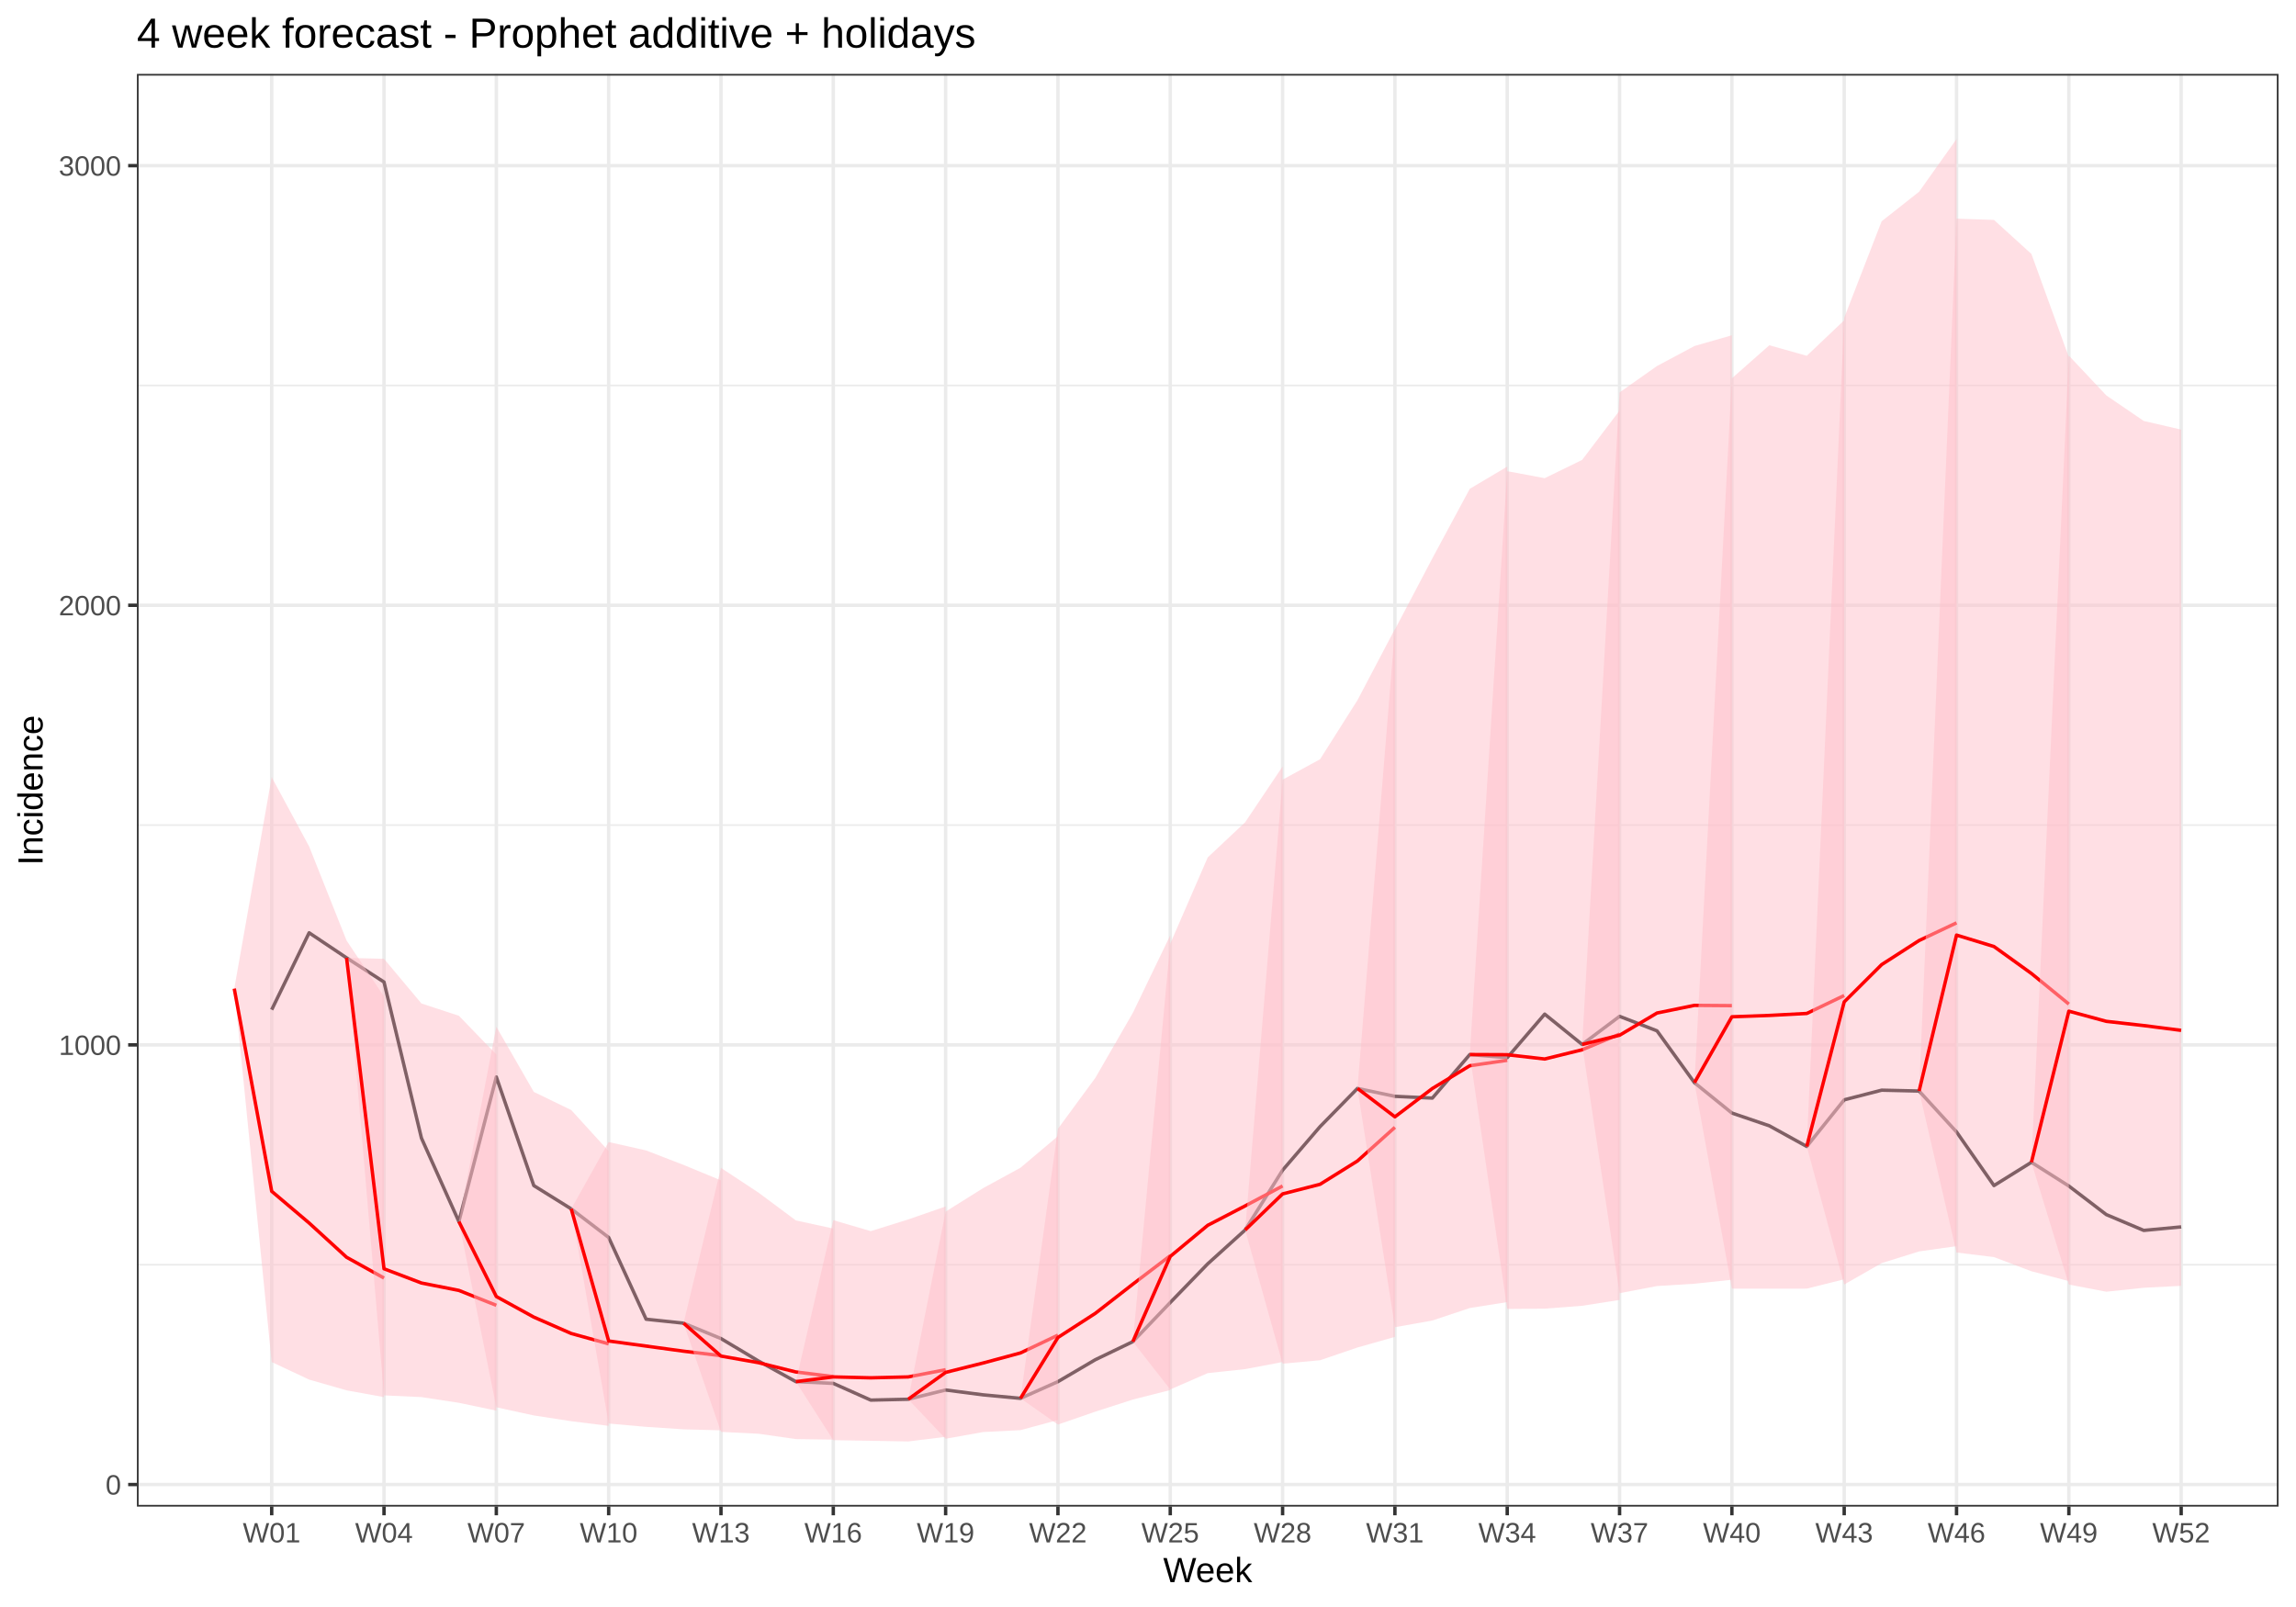
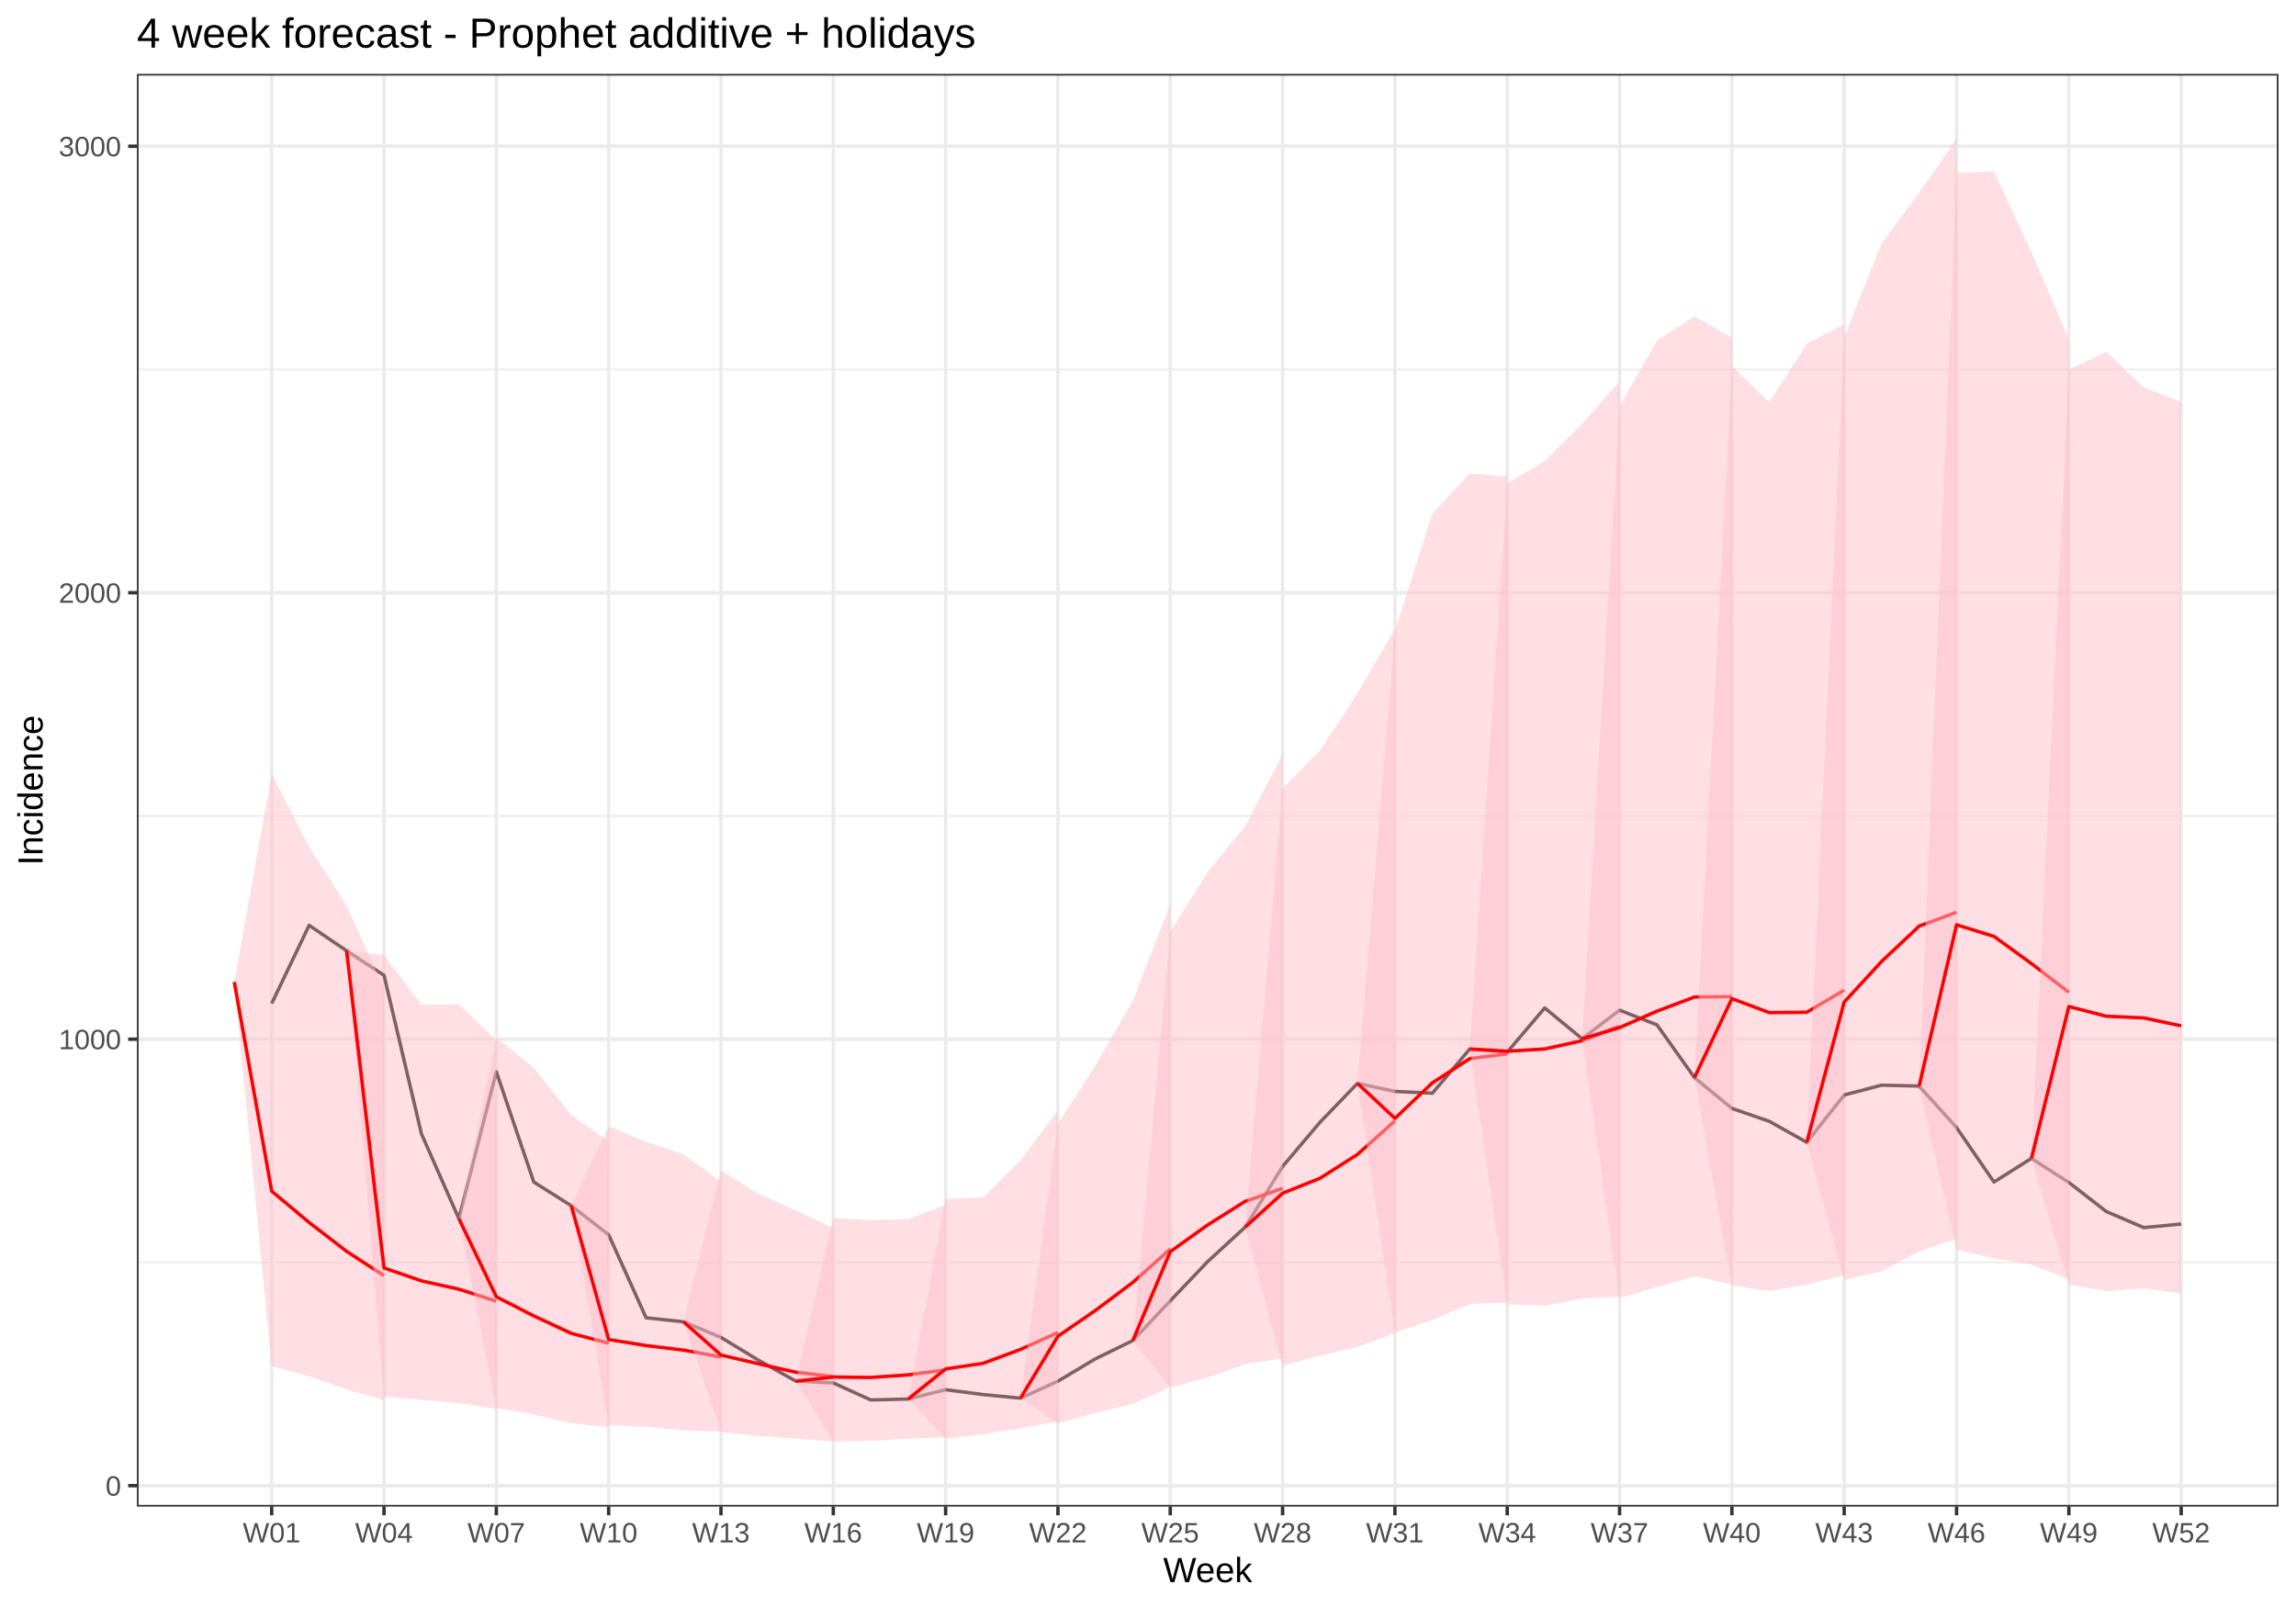
<svg xmlns="http://www.w3.org/2000/svg" class="svglite" width="720.00pt" height="504.00pt" viewBox="0 0 720.00 504.00">
  <defs>
    <style type="text/css">
    .svglite line, .svglite polyline, .svglite polygon, .svglite path, .svglite rect, .svglite circle {
      fill: none;
      stroke: #000000;
      stroke-linecap: round;
      stroke-linejoin: round;
      stroke-miterlimit: 10.00;
    }
    .svglite text {
      white-space: pre;
    }
  </style>
  </defs>
  <rect width="100%" height="100%" style="stroke: none; fill: #FFFFFF;" />
  <defs>
    <clipPath id="cpMC4wMHw3MjAuMDB8MC4wMHw1MDQuMDA=">
      <rect x="0.00" y="0.00" width="720.00" height="504.00" />
    </clipPath>
  </defs>
  <g clip-path="url(#cpMC4wMHw3MjAuMDB8MC4wMHw1MDQuMDA=)">
    <rect x="0.00" y="-0" width="720.00" height="504.00" style="stroke-width: 1.07; stroke: #FFFFFF; fill: #FFFFFF;" />
  </g>
  <defs>
    <clipPath id="cpNDIuOTN8NzE0LjUyfDIzLjE4fDQ3Mi41MA==">
      <rect x="42.93" y="23.18" width="671.59" height="449.33" />
    </clipPath>
  </defs>
  <g clip-path="url(#cpNDIuOTN8NzE0LjUyfDIzLjE4fDQ3Mi41MA==)">
    <rect x="42.93" y="23.18" width="671.59" height="449.33" style="stroke-width: 1.07; stroke: none; fill: #FFFFFF;" />
-     <polyline points="42.93,396.65 714.52,396.65 " style="stroke-width: 0.53; stroke: #EBEBEB; stroke-linecap: butt;" />
-     <polyline points="42.93,258.77 714.52,258.77 " style="stroke-width: 0.53; stroke: #EBEBEB; stroke-linecap: butt;" />
-     <polyline points="42.93,120.89 714.52,120.89 " style="stroke-width: 0.53; stroke: #EBEBEB; stroke-linecap: butt;" />
-     <polyline points="42.93,465.59 714.52,465.59 " style="stroke-width: 1.07; stroke: #EBEBEB; stroke-linecap: butt;" />
-     <polyline points="42.93,327.71 714.52,327.71 " style="stroke-width: 1.07; stroke: #EBEBEB; stroke-linecap: butt;" />
-     <polyline points="42.93,189.83 714.52,189.83 " style="stroke-width: 1.07; stroke: #EBEBEB; stroke-linecap: butt;" />
-     <polyline points="42.93,51.95 714.52,51.95 " style="stroke-width: 1.07; stroke: #EBEBEB; stroke-linecap: butt;" />
+     <polyline points="42.93,395.93 714.52,395.93 " style="stroke-width: 0.53; stroke: #EBEBEB; stroke-linecap: butt;" />
+     <polyline points="42.93,255.91 714.52,255.91 " style="stroke-width: 0.53; stroke: #EBEBEB; stroke-linecap: butt;" />
+     <polyline points="42.93,115.88 714.52,115.88 " style="stroke-width: 0.53; stroke: #EBEBEB; stroke-linecap: butt;" />
+     <polyline points="42.93,465.94 714.52,465.94 " style="stroke-width: 1.07; stroke: #EBEBEB; stroke-linecap: butt;" />
+     <polyline points="42.93,325.92 714.52,325.92 " style="stroke-width: 1.07; stroke: #EBEBEB; stroke-linecap: butt;" />
+     <polyline points="42.93,185.89 714.52,185.89 " style="stroke-width: 1.07; stroke: #EBEBEB; stroke-linecap: butt;" />
+     <polyline points="42.93,45.87 714.52,45.87 " style="stroke-width: 1.07; stroke: #EBEBEB; stroke-linecap: butt;" />
    <polyline points="85.20,472.50 85.20,23.18 " style="stroke-width: 1.07; stroke: #EBEBEB; stroke-linecap: butt;" />
    <polyline points="120.42,472.50 120.42,23.18 " style="stroke-width: 1.07; stroke: #EBEBEB; stroke-linecap: butt;" />
    <polyline points="155.64,472.50 155.64,23.18 " style="stroke-width: 1.07; stroke: #EBEBEB; stroke-linecap: butt;" />
    <polyline points="190.87,472.50 190.87,23.18 " style="stroke-width: 1.07; stroke: #EBEBEB; stroke-linecap: butt;" />
    <polyline points="226.09,472.50 226.09,23.18 " style="stroke-width: 1.07; stroke: #EBEBEB; stroke-linecap: butt;" />
    <polyline points="261.31,472.50 261.31,23.18 " style="stroke-width: 1.07; stroke: #EBEBEB; stroke-linecap: butt;" />
    <polyline points="296.54,472.50 296.54,23.18 " style="stroke-width: 1.07; stroke: #EBEBEB; stroke-linecap: butt;" />
    <polyline points="331.76,472.50 331.76,23.18 " style="stroke-width: 1.07; stroke: #EBEBEB; stroke-linecap: butt;" />
    <polyline points="366.98,472.50 366.98,23.18 " style="stroke-width: 1.07; stroke: #EBEBEB; stroke-linecap: butt;" />
    <polyline points="402.21,472.50 402.21,23.18 " style="stroke-width: 1.07; stroke: #EBEBEB; stroke-linecap: butt;" />
    <polyline points="437.43,472.50 437.43,23.18 " style="stroke-width: 1.07; stroke: #EBEBEB; stroke-linecap: butt;" />
    <polyline points="472.65,472.50 472.65,23.18 " style="stroke-width: 1.07; stroke: #EBEBEB; stroke-linecap: butt;" />
    <polyline points="507.88,472.50 507.88,23.18 " style="stroke-width: 1.07; stroke: #EBEBEB; stroke-linecap: butt;" />
    <polyline points="543.10,472.50 543.10,23.18 " style="stroke-width: 1.07; stroke: #EBEBEB; stroke-linecap: butt;" />
    <polyline points="578.32,472.50 578.32,23.18 " style="stroke-width: 1.07; stroke: #EBEBEB; stroke-linecap: butt;" />
    <polyline points="613.55,472.50 613.55,23.18 " style="stroke-width: 1.07; stroke: #EBEBEB; stroke-linecap: butt;" />
    <polyline points="648.77,472.50 648.77,23.18 " style="stroke-width: 1.07; stroke: #EBEBEB; stroke-linecap: butt;" />
    <polyline points="683.99,472.50 683.99,23.18 " style="stroke-width: 1.07; stroke: #EBEBEB; stroke-linecap: butt;" />
-     <polyline points="85.20,316.68 96.94,292.55 108.68,300.41 120.42,307.99 132.16,356.94 143.90,383.13 155.64,337.77 167.39,371.83 179.13,379.14 190.87,388.10 202.61,413.74 214.35,414.98 226.09,419.81 237.83,426.84 249.57,433.32 261.31,433.87 273.06,439.11 284.80,438.84 296.54,435.94 308.28,437.46 320.02,438.56 331.76,433.32 343.50,426.43 355.24,420.78 366.98,408.50 378.73,396.37 390.47,385.75 402.21,367.00 413.95,353.35 425.69,341.36 437.43,343.84 449.17,344.39 460.91,330.74 472.65,331.71 484.40,318.06 496.14,327.57 507.88,318.75 519.62,323.30 531.36,339.56 543.10,349.08 554.84,353.08 566.58,359.56 578.32,344.94 590.06,341.91 601.81,342.18 613.55,355.01 625.29,371.83 637.03,364.52 648.77,371.97 660.51,380.93 672.25,385.89 683.99,384.79 " style="stroke-width: 1.07; stroke-linecap: butt;" />
-     <polygon points="73.46,310.06 85.20,243.74 96.94,265.47 108.68,294.98 120.42,312.53 120.42,438.18 108.68,436.05 96.94,432.68 85.20,427.17 73.46,310.06 " style="stroke-width: 0.00; stroke: none; stroke-linecap: butt; fill: #FFC0CB; fill-opacity: 0.50;" />
-     <polyline points="73.46,310.06 85.20,243.74 96.94,265.47 108.68,294.98 120.42,312.53 " style="stroke-width: 1.07; stroke: none; stroke-linecap: butt;" />
-     <polyline points="120.42,438.18 108.68,436.05 96.94,432.68 85.20,427.17 73.46,310.06 " style="stroke-width: 1.07; stroke: none; stroke-linecap: butt;" />
-     <polyline points="73.46,310.06 85.20,373.62 96.94,383.57 108.68,394.31 120.42,400.83 " style="stroke-width: 1.07; stroke: #FF0000; stroke-linecap: butt;" />
-     <polygon points="108.68,300.41 120.42,300.71 132.16,314.72 143.90,318.58 155.64,330.71 155.64,442.42 143.90,439.96 132.16,438.17 120.42,437.63 108.68,300.41 " style="stroke-width: 0.00; stroke: none; stroke-linecap: butt; fill: #FFC0CB; fill-opacity: 0.50;" />
-     <polyline points="108.68,300.41 120.42,300.71 132.16,314.72 143.90,318.58 155.64,330.71 " style="stroke-width: 1.07; stroke: none; stroke-linecap: butt;" />
-     <polyline points="155.64,442.42 143.90,439.96 132.16,438.17 120.42,437.63 108.68,300.41 " style="stroke-width: 1.07; stroke: none; stroke-linecap: butt;" />
-     <polyline points="108.68,300.41 120.42,397.92 132.16,402.39 143.90,404.71 155.64,409.39 " style="stroke-width: 1.07; stroke: #FF0000; stroke-linecap: butt;" />
-     <polygon points="143.90,383.13 155.64,322.00 167.39,342.45 179.13,348.14 190.87,361.03 190.87,447.19 179.13,445.73 167.39,443.92 155.64,441.37 143.90,383.13 " style="stroke-width: 0.00; stroke: none; stroke-linecap: butt; fill: #FFC0CB; fill-opacity: 0.50;" />
-     <polyline points="143.90,383.13 155.64,322.00 167.39,342.45 179.13,348.14 190.87,361.03 " style="stroke-width: 1.07; stroke: none; stroke-linecap: butt;" />
-     <polyline points="190.87,447.19 179.13,445.73 167.39,443.92 155.64,441.37 143.90,383.13 " style="stroke-width: 1.07; stroke: none; stroke-linecap: butt;" />
-     <polyline points="143.90,383.13 155.64,406.63 167.39,413.08 179.13,418.22 190.87,421.47 " style="stroke-width: 1.07; stroke: #FF0000; stroke-linecap: butt;" />
-     <polygon points="179.13,379.14 190.87,358.17 202.61,360.81 214.35,365.35 226.09,370.20 226.09,448.59 214.35,448.28 202.61,447.50 190.87,446.46 179.13,379.14 " style="stroke-width: 0.00; stroke: none; stroke-linecap: butt; fill: #FFC0CB; fill-opacity: 0.50;" />
-     <polyline points="179.13,379.14 190.87,358.17 202.61,360.81 214.35,365.35 226.09,370.20 " style="stroke-width: 1.07; stroke: none; stroke-linecap: butt;" />
-     <polyline points="226.09,448.59 214.35,448.28 202.61,447.50 190.87,446.46 179.13,379.14 " style="stroke-width: 1.07; stroke: none; stroke-linecap: butt;" />
-     <polyline points="179.13,379.14 190.87,420.57 202.61,422.17 214.35,423.77 226.09,425.18 " style="stroke-width: 1.07; stroke: #FF0000; stroke-linecap: butt;" />
-     <polygon points="214.35,414.98 226.09,366.28 237.83,374.02 249.57,382.76 261.31,385.31 261.31,451.51 249.57,451.34 237.83,449.66 226.09,449.08 214.35,414.98 " style="stroke-width: 0.00; stroke: none; stroke-linecap: butt; fill: #FFC0CB; fill-opacity: 0.50;" />
-     <polyline points="214.35,414.98 226.09,366.28 237.83,374.02 249.57,382.76 261.31,385.31 " style="stroke-width: 1.07; stroke: none; stroke-linecap: butt;" />
-     <polyline points="261.31,451.51 249.57,451.34 237.83,449.66 226.09,449.08 214.35,414.98 " style="stroke-width: 1.07; stroke: none; stroke-linecap: butt;" />
-     <polyline points="214.35,414.98 226.09,425.30 237.83,427.37 249.57,430.29 261.31,431.74 " style="stroke-width: 1.07; stroke: #FF0000; stroke-linecap: butt;" />
-     <polygon points="249.57,433.32 261.31,382.68 273.06,386.12 284.80,382.45 296.54,378.38 296.54,450.63 284.80,452.08 273.06,451.87 261.31,451.67 249.57,433.32 " style="stroke-width: 0.00; stroke: none; stroke-linecap: butt; fill: #FFC0CB; fill-opacity: 0.50;" />
-     <polyline points="249.57,433.32 261.31,382.68 273.06,386.12 284.80,382.45 296.54,378.38 " style="stroke-width: 1.07; stroke: none; stroke-linecap: butt;" />
-     <polyline points="296.54,450.63 284.80,452.08 273.06,451.87 261.31,451.67 249.57,433.32 " style="stroke-width: 1.07; stroke: none; stroke-linecap: butt;" />
-     <polyline points="249.57,433.32 261.31,431.84 273.06,432.12 284.80,431.84 296.54,429.58 " style="stroke-width: 1.07; stroke: #FF0000; stroke-linecap: butt;" />
-     <polygon points="284.80,438.84 296.54,379.99 308.28,372.64 320.02,366.23 331.76,356.32 331.76,445.35 320.02,448.53 308.28,449.13 296.54,451.23 284.80,438.84 " style="stroke-width: 0.00; stroke: none; stroke-linecap: butt; fill: #FFC0CB; fill-opacity: 0.50;" />
-     <polyline points="284.80,438.84 296.54,379.99 308.28,372.64 320.02,366.23 331.76,356.32 " style="stroke-width: 1.07; stroke: none; stroke-linecap: butt;" />
-     <polyline points="331.76,445.35 320.02,448.53 308.28,449.13 296.54,451.23 284.80,438.84 " style="stroke-width: 1.07; stroke: none; stroke-linecap: butt;" />
-     <polyline points="284.80,438.84 296.54,430.42 308.28,427.48 320.02,424.32 331.76,418.74 " style="stroke-width: 1.07; stroke: #FF0000; stroke-linecap: butt;" />
-     <polygon points="320.02,438.56 331.76,354.01 343.50,338.03 355.24,317.68 366.98,293.33 366.98,435.96 355.24,438.94 343.50,442.73 331.76,446.78 320.02,438.56 " style="stroke-width: 0.00; stroke: none; stroke-linecap: butt; fill: #FFC0CB; fill-opacity: 0.50;" />
-     <polyline points="320.02,438.56 331.76,354.01 343.50,338.03 355.24,317.68 366.98,293.33 " style="stroke-width: 1.07; stroke: none; stroke-linecap: butt;" />
-     <polyline points="366.98,435.96 355.24,438.94 343.50,442.73 331.76,446.78 320.02,438.56 " style="stroke-width: 1.07; stroke: none; stroke-linecap: butt;" />
-     <polyline points="320.02,438.56 331.76,419.47 343.50,411.89 355.24,402.75 366.98,393.82 " style="stroke-width: 1.07; stroke: #FF0000; stroke-linecap: butt;" />
-     <polygon points="355.24,420.78 366.98,295.96 378.73,268.91 390.47,257.88 402.21,240.38 402.21,427.17 390.47,429.39 378.73,430.65 366.98,435.77 355.24,420.78 " style="stroke-width: 0.00; stroke: none; stroke-linecap: butt; fill: #FFC0CB; fill-opacity: 0.50;" />
-     <polyline points="355.24,420.78 366.98,295.96 378.73,268.91 390.47,257.88 402.21,240.38 " style="stroke-width: 1.07; stroke: none; stroke-linecap: butt;" />
-     <polyline points="402.21,427.17 390.47,429.39 378.73,430.65 366.98,435.77 355.24,420.78 " style="stroke-width: 1.07; stroke: none; stroke-linecap: butt;" />
-     <polyline points="355.24,420.78 366.98,394.05 378.73,384.29 390.47,378.20 402.21,371.95 " style="stroke-width: 1.07; stroke: #FF0000; stroke-linecap: butt;" />
-     <polygon points="390.47,385.75 402.21,244.52 413.95,238.13 425.69,219.59 437.43,197.28 437.43,419.28 425.69,422.61 413.95,426.61 402.21,427.69 390.47,385.75 " style="stroke-width: 0.00; stroke: none; stroke-linecap: butt; fill: #FFC0CB; fill-opacity: 0.50;" />
-     <polyline points="390.47,385.75 402.21,244.52 413.95,238.13 425.69,219.59 437.43,197.28 " style="stroke-width: 1.07; stroke: none; stroke-linecap: butt;" />
-     <polyline points="437.43,419.28 425.69,422.61 413.95,426.61 402.21,427.69 390.47,385.75 " style="stroke-width: 1.07; stroke: none; stroke-linecap: butt;" />
-     <polyline points="390.47,385.75 402.21,374.44 413.95,371.43 425.69,364.11 437.43,353.56 " style="stroke-width: 1.07; stroke: #FF0000; stroke-linecap: butt;" />
-     <polygon points="425.69,341.36 437.43,197.44 449.17,175.11 460.91,153.30 472.65,146.34 472.65,408.37 460.91,410.23 449.17,414.15 437.43,416.25 425.69,341.36 " style="stroke-width: 0.00; stroke: none; stroke-linecap: butt; fill: #FFC0CB; fill-opacity: 0.50;" />
-     <polyline points="425.69,341.36 437.43,197.44 449.17,175.11 460.91,153.30 472.65,146.34 " style="stroke-width: 1.07; stroke: none; stroke-linecap: butt;" />
-     <polyline points="472.65,408.37 460.91,410.23 449.17,414.15 437.43,416.25 425.69,341.36 " style="stroke-width: 1.07; stroke: none; stroke-linecap: butt;" />
-     <polyline points="425.69,341.36 437.43,350.27 449.17,341.38 460.91,334.24 472.65,332.54 " style="stroke-width: 1.07; stroke: #FF0000; stroke-linecap: butt;" />
-     <polygon points="460.91,330.74 472.65,147.77 484.40,149.97 496.14,144.24 507.88,128.76 507.88,407.69 496.14,409.53 484.40,410.43 472.65,410.52 460.91,330.74 " style="stroke-width: 0.00; stroke: none; stroke-linecap: butt; fill: #FFC0CB; fill-opacity: 0.50;" />
-     <polyline points="460.91,330.74 472.65,147.77 484.40,149.97 496.14,144.24 507.88,128.76 " style="stroke-width: 1.07; stroke: none; stroke-linecap: butt;" />
-     <polyline points="507.88,407.69 496.14,409.53 484.40,410.43 472.65,410.52 460.91,330.74 " style="stroke-width: 1.07; stroke: none; stroke-linecap: butt;" />
-     <polyline points="460.91,330.74 472.65,330.79 484.40,332.13 496.14,329.24 507.88,324.32 " style="stroke-width: 1.07; stroke: #FF0000; stroke-linecap: butt;" />
-     <polygon points="496.14,327.57 507.88,123.07 519.62,114.79 531.36,108.52 543.10,105.15 543.10,401.36 531.36,402.61 519.62,403.34 507.88,405.57 496.14,327.57 " style="stroke-width: 0.00; stroke: none; stroke-linecap: butt; fill: #FFC0CB; fill-opacity: 0.50;" />
-     <polyline points="496.14,327.57 507.88,123.07 519.62,114.79 531.36,108.52 543.10,105.15 " style="stroke-width: 1.07; stroke: none; stroke-linecap: butt;" />
-     <polyline points="543.10,401.36 531.36,402.61 519.62,403.34 507.88,405.57 496.14,327.57 " style="stroke-width: 1.07; stroke: none; stroke-linecap: butt;" />
-     <polyline points="496.14,327.57 507.88,324.68 519.62,317.71 531.36,315.31 543.10,315.40 " style="stroke-width: 1.07; stroke: #FF0000; stroke-linecap: butt;" />
-     <polygon points="531.36,339.56 543.10,118.65 554.84,108.28 566.58,111.59 578.32,100.45 578.32,401.22 566.58,404.15 554.84,404.17 543.10,404.15 531.36,339.56 " style="stroke-width: 0.00; stroke: none; stroke-linecap: butt; fill: #FFC0CB; fill-opacity: 0.50;" />
-     <polyline points="531.36,339.56 543.10,118.65 554.84,108.28 566.58,111.59 578.32,100.45 " style="stroke-width: 1.07; stroke: none; stroke-linecap: butt;" />
-     <polyline points="578.32,401.22 566.58,404.15 554.84,404.17 543.10,404.15 531.36,339.56 " style="stroke-width: 1.07; stroke: none; stroke-linecap: butt;" />
-     <polyline points="531.36,339.56 543.10,318.89 554.84,318.47 566.58,317.85 578.32,312.22 " style="stroke-width: 1.07; stroke: #FF0000; stroke-linecap: butt;" />
-     <polygon points="566.58,359.56 578.32,99.67 590.06,69.40 601.81,60.13 613.55,43.60 613.55,390.82 601.81,392.48 590.06,396.15 578.32,402.85 566.58,359.56 " style="stroke-width: 0.00; stroke: none; stroke-linecap: butt; fill: #FFC0CB; fill-opacity: 0.50;" />
-     <polyline points="566.58,359.56 578.32,99.67 590.06,69.40 601.81,60.13 613.55,43.60 " style="stroke-width: 1.07; stroke: none; stroke-linecap: butt;" />
-     <polyline points="613.55,390.82 601.81,392.48 590.06,396.15 578.32,402.85 566.58,359.56 " style="stroke-width: 1.07; stroke: none; stroke-linecap: butt;" />
-     <polyline points="566.58,359.56 578.32,314.23 590.06,302.53 601.81,294.97 613.55,289.43 " style="stroke-width: 1.07; stroke: #FF0000; stroke-linecap: butt;" />
-     <polygon points="601.81,342.18 613.55,68.58 625.29,68.97 637.03,79.65 648.77,112.03 648.77,401.80 637.03,398.70 625.29,394.26 613.55,392.83 601.81,342.18 " style="stroke-width: 0.00; stroke: none; stroke-linecap: butt; fill: #FFC0CB; fill-opacity: 0.50;" />
-     <polyline points="601.81,342.18 613.55,68.58 625.29,68.97 637.03,79.65 648.77,112.03 " style="stroke-width: 1.07; stroke: none; stroke-linecap: butt;" />
-     <polyline points="648.77,401.80 637.03,398.70 625.29,394.26 613.55,392.83 601.81,342.18 " style="stroke-width: 1.07; stroke: none; stroke-linecap: butt;" />
-     <polyline points="601.81,342.18 613.55,293.27 625.29,296.86 637.03,305.31 648.77,314.91 " style="stroke-width: 1.07; stroke: #FF0000; stroke-linecap: butt;" />
-     <polygon points="637.03,364.52 648.77,111.52 660.51,124.01 672.25,132.02 683.99,134.74 683.99,403.28 672.25,403.88 660.51,405.12 648.77,402.87 637.03,364.52 " style="stroke-width: 0.00; stroke: none; stroke-linecap: butt; fill: #FFC0CB; fill-opacity: 0.50;" />
-     <polyline points="637.03,364.52 648.77,111.52 660.51,124.01 672.25,132.02 683.99,134.74 " style="stroke-width: 1.07; stroke: none; stroke-linecap: butt;" />
-     <polyline points="683.99,403.28 672.25,403.88 660.51,405.12 648.77,402.87 637.03,364.52 " style="stroke-width: 1.07; stroke: none; stroke-linecap: butt;" />
-     <polyline points="637.03,364.52 648.77,317.13 660.51,320.32 672.25,321.65 683.99,323.15 " style="stroke-width: 1.07; stroke: #FF0000; stroke-linecap: butt;" />
+     <polyline points="85.20,314.72 96.94,290.21 108.68,298.19 120.42,305.89 132.16,355.60 143.90,382.21 155.64,336.14 167.39,370.72 179.13,378.15 190.87,387.25 202.61,413.29 214.35,414.55 226.09,419.45 237.83,426.59 249.57,433.17 261.31,433.73 273.06,439.06 284.80,438.78 296.54,435.84 308.28,437.38 320.02,438.50 331.76,433.17 343.50,426.17 355.24,420.43 366.98,407.97 378.73,395.65 390.47,384.87 402.21,365.82 413.95,351.96 425.69,339.78 437.43,342.30 449.17,342.86 460.91,329.00 472.65,329.98 484.40,316.12 496.14,325.78 507.88,316.82 519.62,321.44 531.36,337.96 543.10,347.62 554.84,351.68 566.58,358.26 578.32,343.42 590.06,340.34 601.81,340.62 613.55,353.64 625.29,370.72 637.03,363.30 648.77,370.86 660.51,379.97 672.25,385.01 683.99,383.89 " style="stroke-width: 1.07; stroke-linecap: butt;" />
+     <polygon points="73.46,307.99 85.20,242.73 96.94,265.60 108.68,284.04 120.42,309.99 120.42,439.12 108.68,435.78 96.94,431.64 85.20,428.51 73.46,307.99 " style="stroke-width: 0.00; stroke: none; stroke-linecap: butt; fill: #FFC0CB; fill-opacity: 0.50;" />
+     <polyline points="73.46,307.99 85.20,242.73 96.94,265.60 108.68,284.04 120.42,309.99 " style="stroke-width: 1.07; stroke: none; stroke-linecap: butt;" />
+     <polyline points="120.42,439.12 108.68,435.78 96.94,431.64 85.20,428.51 73.46,307.99 " style="stroke-width: 1.07; stroke: none; stroke-linecap: butt;" />
+     <polyline points="73.46,307.99 85.20,373.59 96.94,383.41 108.68,392.46 120.42,400.10 " style="stroke-width: 1.07; stroke: #FF0000; stroke-linecap: butt;" />
+     <polygon points="108.68,298.19 120.42,299.55 132.16,315.10 143.90,314.93 155.64,326.32 155.64,441.81 143.90,440.09 132.16,439.00 120.42,438.02 108.68,298.19 " style="stroke-width: 0.00; stroke: none; stroke-linecap: butt; fill: #FFC0CB; fill-opacity: 0.50;" />
+     <polyline points="108.68,298.19 120.42,299.55 132.16,315.10 143.90,314.93 155.64,326.32 " style="stroke-width: 1.07; stroke: none; stroke-linecap: butt;" />
+     <polyline points="155.64,441.81 143.90,440.09 132.16,439.00 120.42,438.02 108.68,298.19 " style="stroke-width: 1.07; stroke: none; stroke-linecap: butt;" />
+     <polyline points="108.68,298.19 120.42,397.66 132.16,401.73 143.90,404.33 155.64,408.10 " style="stroke-width: 1.07; stroke: #FF0000; stroke-linecap: butt;" />
+     <polygon points="143.90,382.21 155.64,325.35 167.39,334.89 179.13,349.72 190.87,358.02 190.87,447.57 179.13,446.40 167.39,443.61 155.64,441.55 143.90,382.21 " style="stroke-width: 0.00; stroke: none; stroke-linecap: butt; fill: #FFC0CB; fill-opacity: 0.50;" />
+     <polyline points="143.90,382.21 155.64,325.35 167.39,334.89 179.13,349.72 190.87,358.02 " style="stroke-width: 1.07; stroke: none; stroke-linecap: butt;" />
+     <polyline points="190.87,447.57 179.13,446.40 167.39,443.61 155.64,441.55 143.90,382.21 " style="stroke-width: 1.07; stroke: none; stroke-linecap: butt;" />
+     <polyline points="143.90,382.21 155.64,406.71 167.39,412.72 179.13,418.18 190.87,421.27 " style="stroke-width: 1.07; stroke: #FF0000; stroke-linecap: butt;" />
+     <polygon points="179.13,378.15 190.87,353.24 202.61,358.10 214.35,362.07 226.09,370.61 226.09,449.01 214.35,448.57 202.61,447.49 190.87,446.92 179.13,378.15 " style="stroke-width: 0.00; stroke: none; stroke-linecap: butt; fill: #FFC0CB; fill-opacity: 0.50;" />
+     <polyline points="179.13,378.15 190.87,353.24 202.61,358.10 214.35,362.07 226.09,370.61 " style="stroke-width: 1.07; stroke: none; stroke-linecap: butt;" />
+     <polyline points="226.09,449.01 214.35,448.57 202.61,447.49 190.87,446.92 179.13,378.15 " style="stroke-width: 1.07; stroke: none; stroke-linecap: butt;" />
+     <polyline points="179.13,378.15 190.87,420.11 202.61,422.01 214.35,423.44 226.09,425.59 " style="stroke-width: 1.07; stroke: #FF0000; stroke-linecap: butt;" />
+     <polygon points="214.35,414.55 226.09,367.04 237.83,374.40 249.57,379.65 261.31,385.13 261.31,452.05 249.57,451.19 237.83,450.35 226.09,449.15 214.35,414.55 " style="stroke-width: 0.00; stroke: none; stroke-linecap: butt; fill: #FFC0CB; fill-opacity: 0.50;" />
+     <polyline points="214.35,414.55 226.09,367.04 237.83,374.40 249.57,379.65 261.31,385.13 " style="stroke-width: 1.07; stroke: none; stroke-linecap: butt;" />
+     <polyline points="261.31,452.05 249.57,451.19 237.83,450.35 226.09,449.15 214.35,414.55 " style="stroke-width: 1.07; stroke: none; stroke-linecap: butt;" />
+     <polyline points="214.35,414.55 226.09,424.99 237.83,427.72 249.57,430.38 261.31,431.74 " style="stroke-width: 1.07; stroke: #FF0000; stroke-linecap: butt;" />
+     <polygon points="249.57,433.17 261.31,382.01 273.06,382.63 284.80,382.37 296.54,377.85 296.54,450.74 284.80,451.21 273.06,451.87 261.31,452.08 249.57,433.17 " style="stroke-width: 0.00; stroke: none; stroke-linecap: butt; fill: #FFC0CB; fill-opacity: 0.50;" />
+     <polyline points="249.57,433.17 261.31,382.01 273.06,382.63 284.80,382.37 296.54,377.85 " style="stroke-width: 1.07; stroke: none; stroke-linecap: butt;" />
+     <polyline points="296.54,450.74 284.80,451.21 273.06,451.87 261.31,452.08 249.57,433.17 " style="stroke-width: 1.07; stroke: none; stroke-linecap: butt;" />
+     <polyline points="249.57,433.17 261.31,431.88 273.06,432.01 284.80,431.20 296.54,429.61 " style="stroke-width: 1.07; stroke: #FF0000; stroke-linecap: butt;" />
+     <polygon points="284.80,438.78 296.54,376.00 308.28,375.54 320.02,363.93 331.76,348.25 331.76,445.83 320.02,447.93 308.28,449.84 296.54,451.20 284.80,438.78 " style="stroke-width: 0.00; stroke: none; stroke-linecap: butt; fill: #FFC0CB; fill-opacity: 0.50;" />
+     <polyline points="284.80,438.78 296.54,376.00 308.28,375.54 320.02,363.93 331.76,348.25 " style="stroke-width: 1.07; stroke: none; stroke-linecap: butt;" />
+     <polyline points="331.76,445.83 320.02,447.93 308.28,449.84 296.54,451.20 284.80,438.78 " style="stroke-width: 1.07; stroke: none; stroke-linecap: butt;" />
+     <polyline points="284.80,438.78 296.54,429.32 308.28,427.58 320.02,423.21 331.76,417.90 " style="stroke-width: 1.07; stroke: #FF0000; stroke-linecap: butt;" />
+     <polygon points="320.02,438.50 331.76,352.41 343.50,334.22 355.24,313.86 366.98,283.61 366.98,434.97 355.24,440.33 343.50,443.14 331.76,446.36 320.02,438.50 " style="stroke-width: 0.00; stroke: none; stroke-linecap: butt; fill: #FFC0CB; fill-opacity: 0.50;" />
+     <polyline points="320.02,438.50 331.76,352.41 343.50,334.22 355.24,313.86 366.98,283.61 " style="stroke-width: 1.07; stroke: none; stroke-linecap: butt;" />
+     <polyline points="366.98,434.97 355.24,440.33 343.50,443.14 331.76,446.36 320.02,438.50 " style="stroke-width: 1.07; stroke: none; stroke-linecap: butt;" />
+     <polyline points="320.02,438.50 331.76,419.07 343.50,411.00 355.24,402.19 366.98,391.72 " style="stroke-width: 1.07; stroke: #FF0000; stroke-linecap: butt;" />
+     <polygon points="355.24,420.43 366.98,292.24 378.73,273.41 390.47,259.10 402.21,236.57 402.21,426.02 390.47,427.79 378.73,432.01 366.98,435.19 355.24,420.43 " style="stroke-width: 0.00; stroke: none; stroke-linecap: butt; fill: #FFC0CB; fill-opacity: 0.50;" />
+     <polyline points="355.24,420.43 366.98,292.24 378.73,273.41 390.47,259.10 402.21,236.57 " style="stroke-width: 1.07; stroke: none; stroke-linecap: butt;" />
+     <polyline points="402.21,426.02 390.47,427.79 378.73,432.01 366.98,435.19 355.24,420.43 " style="stroke-width: 1.07; stroke: none; stroke-linecap: butt;" />
+     <polyline points="355.24,420.43 366.98,392.56 378.73,384.15 390.47,376.78 402.21,372.69 " style="stroke-width: 1.07; stroke: #FF0000; stroke-linecap: butt;" />
+     <polygon points="390.47,384.87 402.21,247.31 413.95,235.39 425.69,217.40 437.43,197.29 437.43,418.09 425.69,422.46 413.95,425.18 402.21,428.28 390.47,384.87 " style="stroke-width: 0.00; stroke: none; stroke-linecap: butt; fill: #FFC0CB; fill-opacity: 0.50;" />
+     <polyline points="390.47,384.87 402.21,247.31 413.95,235.39 425.69,217.40 437.43,197.29 " style="stroke-width: 1.07; stroke: none; stroke-linecap: butt;" />
+     <polyline points="437.43,418.09 425.69,422.46 413.95,425.18 402.21,428.28 390.47,384.87 " style="stroke-width: 1.07; stroke: none; stroke-linecap: butt;" />
+     <polyline points="390.47,384.87 402.21,374.22 413.95,369.53 425.69,362.04 437.43,351.55 " style="stroke-width: 1.07; stroke: #FF0000; stroke-linecap: butt;" />
+     <polygon points="425.69,339.78 437.43,197.88 449.17,161.06 460.91,148.49 472.65,149.43 472.65,408.51 460.91,408.99 449.17,414.06 437.43,417.84 425.69,339.78 " style="stroke-width: 0.00; stroke: none; stroke-linecap: butt; fill: #FFC0CB; fill-opacity: 0.50;" />
+     <polyline points="425.69,339.78 437.43,197.88 449.17,161.06 460.91,148.49 472.65,149.43 " style="stroke-width: 1.07; stroke: none; stroke-linecap: butt;" />
+     <polyline points="472.65,408.51 460.91,408.99 449.17,414.06 437.43,417.84 425.69,339.78 " style="stroke-width: 1.07; stroke: none; stroke-linecap: butt;" />
+     <polyline points="425.69,339.78 437.43,350.75 449.17,339.60 460.91,332.01 472.65,330.51 " style="stroke-width: 1.07; stroke: #FF0000; stroke-linecap: butt;" />
+     <polygon points="460.91,329.00 472.65,151.60 484.40,144.56 496.14,132.91 507.88,119.64 507.88,406.65 496.14,407.23 484.40,409.57 472.65,409.04 460.91,329.00 " style="stroke-width: 0.00; stroke: none; stroke-linecap: butt; fill: #FFC0CB; fill-opacity: 0.50;" />
+     <polyline points="460.91,329.00 472.65,151.60 484.40,144.56 496.14,132.91 507.88,119.64 " style="stroke-width: 1.07; stroke: none; stroke-linecap: butt;" />
+     <polyline points="507.88,406.65 496.14,407.23 484.40,409.57 472.65,409.04 460.91,329.00 " style="stroke-width: 1.07; stroke: none; stroke-linecap: butt;" />
+     <polyline points="460.91,329.00 472.65,329.70 484.40,328.98 496.14,326.39 507.88,321.85 " style="stroke-width: 1.07; stroke: #FF0000; stroke-linecap: butt;" />
+     <polygon points="496.14,325.78 507.88,127.39 519.62,106.76 531.36,99.20 543.10,105.96 543.10,402.78 531.36,400.34 519.62,403.66 507.88,407.10 496.14,325.78 " style="stroke-width: 0.00; stroke: none; stroke-linecap: butt; fill: #FFC0CB; fill-opacity: 0.50;" />
+     <polyline points="496.14,325.78 507.88,127.39 519.62,106.76 531.36,99.20 543.10,105.96 " style="stroke-width: 1.07; stroke: none; stroke-linecap: butt;" />
+     <polyline points="543.10,402.78 531.36,400.34 519.62,403.66 507.88,407.10 496.14,325.78 " style="stroke-width: 1.07; stroke: none; stroke-linecap: butt;" />
+     <polyline points="496.14,325.78 507.88,322.28 519.62,317.12 531.36,312.69 543.10,312.57 " style="stroke-width: 1.07; stroke: #FF0000; stroke-linecap: butt;" />
+     <polygon points="531.36,337.96 543.10,114.79 554.84,126.17 566.58,107.81 578.32,101.65 578.32,399.91 566.58,402.91 554.84,404.88 543.10,403.19 531.36,337.96 " style="stroke-width: 0.00; stroke: none; stroke-linecap: butt; fill: #FFC0CB; fill-opacity: 0.50;" />
+     <polyline points="531.36,337.96 543.10,114.79 554.84,126.17 566.58,107.81 578.32,101.65 " style="stroke-width: 1.07; stroke: none; stroke-linecap: butt;" />
+     <polyline points="578.32,399.91 566.58,402.91 554.84,404.88 543.10,403.19 531.36,337.96 " style="stroke-width: 1.07; stroke: none; stroke-linecap: butt;" />
+     <polyline points="531.36,337.96 543.10,313.20 554.84,317.58 566.58,317.47 578.32,310.52 " style="stroke-width: 1.07; stroke: #FF0000; stroke-linecap: butt;" />
+     <polygon points="566.58,358.26 578.32,105.69 590.06,76.34 601.81,60.42 613.55,43.60 613.55,388.51 601.81,392.40 590.06,398.72 578.32,401.40 566.58,358.26 " style="stroke-width: 0.00; stroke: none; stroke-linecap: butt; fill: #FFC0CB; fill-opacity: 0.50;" />
+     <polyline points="566.58,358.26 578.32,105.69 590.06,76.34 601.81,60.42 613.55,43.60 " style="stroke-width: 1.07; stroke: none; stroke-linecap: butt;" />
+     <polyline points="613.55,388.51 601.81,392.40 590.06,398.72 578.32,401.40 566.58,358.26 " style="stroke-width: 1.07; stroke: none; stroke-linecap: butt;" />
+     <polyline points="566.58,358.26 578.32,314.27 590.06,301.52 601.81,290.47 613.55,286.10 " style="stroke-width: 1.07; stroke: #FF0000; stroke-linecap: butt;" />
+     <polygon points="601.81,340.62 613.55,54.21 625.29,53.77 637.03,79.09 648.77,106.36 648.77,401.32 637.03,396.58 625.29,394.67 613.55,391.95 601.81,340.62 " style="stroke-width: 0.00; stroke: none; stroke-linecap: butt; fill: #FFC0CB; fill-opacity: 0.50;" />
+     <polyline points="601.81,340.62 613.55,54.21 625.29,53.77 637.03,79.09 648.77,106.36 " style="stroke-width: 1.07; stroke: none; stroke-linecap: butt;" />
+     <polyline points="648.77,401.32 637.03,396.58 625.29,394.67 613.55,391.95 601.81,340.62 " style="stroke-width: 1.07; stroke: none; stroke-linecap: butt;" />
+     <polyline points="601.81,340.62 613.55,290.04 625.29,293.69 637.03,302.21 648.77,311.23 " style="stroke-width: 1.07; stroke: #FF0000; stroke-linecap: butt;" />
+     <polygon points="637.03,363.30 648.77,115.82 660.51,110.39 672.25,121.46 683.99,126.13 683.99,405.69 672.25,404.06 660.51,404.91 648.77,402.89 637.03,363.30 " style="stroke-width: 0.00; stroke: none; stroke-linecap: butt; fill: #FFC0CB; fill-opacity: 0.50;" />
+     <polyline points="637.03,363.30 648.77,115.82 660.51,110.39 672.25,121.46 683.99,126.13 " style="stroke-width: 1.07; stroke: none; stroke-linecap: butt;" />
+     <polyline points="683.99,405.69 672.25,404.06 660.51,404.91 648.77,402.89 637.03,363.30 " style="stroke-width: 1.07; stroke: none; stroke-linecap: butt;" />
+     <polyline points="637.03,363.30 648.77,315.68 660.51,318.72 672.25,319.25 683.99,321.74 " style="stroke-width: 1.07; stroke: #FF0000; stroke-linecap: butt;" />
    <rect x="42.93" y="23.18" width="671.59" height="449.33" style="stroke-width: 1.07; stroke: #333333;" />
  </g>
  <g clip-path="url(#cpMC4wMHw3MjAuMDB8MC4wMHw1MDQuMDA=)">
-     <text x="38.00" y="468.74" text-anchor="end" style="font-size: 8.80px;fill: #4D4D4D; font-family: &quot;Arial&quot;;" textLength="4.90px" lengthAdjust="spacingAndGlyphs">0</text>
-     <text x="38.00" y="330.86" text-anchor="end" style="font-size: 8.80px;fill: #4D4D4D; font-family: &quot;Arial&quot;;" textLength="19.58px" lengthAdjust="spacingAndGlyphs">1000</text>
-     <text x="38.00" y="192.98" text-anchor="end" style="font-size: 8.80px;fill: #4D4D4D; font-family: &quot;Arial&quot;;" textLength="19.58px" lengthAdjust="spacingAndGlyphs">2000</text>
-     <text x="38.00" y="55.10" text-anchor="end" style="font-size: 8.80px;fill: #4D4D4D; font-family: &quot;Arial&quot;;" textLength="19.58px" lengthAdjust="spacingAndGlyphs">3000</text>
-     <polyline points="40.19,465.59 42.93,465.59 " style="stroke-width: 1.07; stroke: #333333; stroke-linecap: butt;" />
-     <polyline points="40.19,327.71 42.93,327.71 " style="stroke-width: 1.07; stroke: #333333; stroke-linecap: butt;" />
-     <polyline points="40.19,189.83 42.93,189.83 " style="stroke-width: 1.07; stroke: #333333; stroke-linecap: butt;" />
-     <polyline points="40.19,51.95 42.93,51.95 " style="stroke-width: 1.07; stroke: #333333; stroke-linecap: butt;" />
+     <text x="38.00" y="469.09" text-anchor="end" style="font-size: 8.80px;fill: #4D4D4D; font-family: &quot;Arial&quot;;" textLength="4.90px" lengthAdjust="spacingAndGlyphs">0</text>
+     <text x="38.00" y="329.07" text-anchor="end" style="font-size: 8.80px;fill: #4D4D4D; font-family: &quot;Arial&quot;;" textLength="19.58px" lengthAdjust="spacingAndGlyphs">1000</text>
+     <text x="38.00" y="189.04" text-anchor="end" style="font-size: 8.80px;fill: #4D4D4D; font-family: &quot;Arial&quot;;" textLength="19.58px" lengthAdjust="spacingAndGlyphs">2000</text>
+     <text x="38.00" y="49.02" text-anchor="end" style="font-size: 8.80px;fill: #4D4D4D; font-family: &quot;Arial&quot;;" textLength="19.58px" lengthAdjust="spacingAndGlyphs">3000</text>
+     <polyline points="40.19,465.94 42.93,465.94 " style="stroke-width: 1.07; stroke: #333333; stroke-linecap: butt;" />
+     <polyline points="40.19,325.92 42.93,325.92 " style="stroke-width: 1.07; stroke: #333333; stroke-linecap: butt;" />
+     <polyline points="40.19,185.89 42.93,185.89 " style="stroke-width: 1.07; stroke: #333333; stroke-linecap: butt;" />
+     <polyline points="40.19,45.87 42.93,45.87 " style="stroke-width: 1.07; stroke: #333333; stroke-linecap: butt;" />
    <polyline points="85.20,475.24 85.20,472.50 " style="stroke-width: 1.07; stroke: #333333; stroke-linecap: butt;" />
    <polyline points="120.42,475.24 120.42,472.50 " style="stroke-width: 1.07; stroke: #333333; stroke-linecap: butt;" />
    <polyline points="155.64,475.24 155.64,472.50 " style="stroke-width: 1.07; stroke: #333333; stroke-linecap: butt;" />
    <polyline points="190.87,475.24 190.87,472.50 " style="stroke-width: 1.07; stroke: #333333; stroke-linecap: butt;" />
    <polyline points="226.09,475.24 226.09,472.50 " style="stroke-width: 1.07; stroke: #333333; stroke-linecap: butt;" />
    <polyline points="261.31,475.24 261.31,472.50 " style="stroke-width: 1.07; stroke: #333333; stroke-linecap: butt;" />
    <polyline points="296.54,475.24 296.54,472.50 " style="stroke-width: 1.07; stroke: #333333; stroke-linecap: butt;" />
    <polyline points="331.76,475.24 331.76,472.50 " style="stroke-width: 1.07; stroke: #333333; stroke-linecap: butt;" />
    <polyline points="366.98,475.24 366.98,472.50 " style="stroke-width: 1.07; stroke: #333333; stroke-linecap: butt;" />
    <polyline points="402.21,475.24 402.21,472.50 " style="stroke-width: 1.07; stroke: #333333; stroke-linecap: butt;" />
    <polyline points="437.43,475.24 437.43,472.50 " style="stroke-width: 1.07; stroke: #333333; stroke-linecap: butt;" />
    <polyline points="472.65,475.24 472.65,472.50 " style="stroke-width: 1.07; stroke: #333333; stroke-linecap: butt;" />
    <polyline points="507.88,475.24 507.88,472.50 " style="stroke-width: 1.07; stroke: #333333; stroke-linecap: butt;" />
    <polyline points="543.10,475.24 543.10,472.50 " style="stroke-width: 1.07; stroke: #333333; stroke-linecap: butt;" />
    <polyline points="578.32,475.24 578.32,472.50 " style="stroke-width: 1.07; stroke: #333333; stroke-linecap: butt;" />
    <polyline points="613.55,475.24 613.55,472.50 " style="stroke-width: 1.07; stroke: #333333; stroke-linecap: butt;" />
    <polyline points="648.77,475.24 648.77,472.50 " style="stroke-width: 1.07; stroke: #333333; stroke-linecap: butt;" />
    <polyline points="683.99,475.24 683.99,472.50 " style="stroke-width: 1.07; stroke: #333333; stroke-linecap: butt;" />
    <text x="85.20" y="483.74" text-anchor="middle" style="font-size: 8.80px;fill: #4D4D4D; font-family: &quot;Arial&quot;;" textLength="18.09px" lengthAdjust="spacingAndGlyphs">W01</text>
    <text x="120.42" y="483.74" text-anchor="middle" style="font-size: 8.80px;fill: #4D4D4D; font-family: &quot;Arial&quot;;" textLength="18.09px" lengthAdjust="spacingAndGlyphs">W04</text>
    <text x="155.64" y="483.74" text-anchor="middle" style="font-size: 8.80px;fill: #4D4D4D; font-family: &quot;Arial&quot;;" textLength="18.09px" lengthAdjust="spacingAndGlyphs">W07</text>
    <text x="190.87" y="483.74" text-anchor="middle" style="font-size: 8.80px;fill: #4D4D4D; font-family: &quot;Arial&quot;;" textLength="18.09px" lengthAdjust="spacingAndGlyphs">W10</text>
    <text x="226.09" y="483.74" text-anchor="middle" style="font-size: 8.80px;fill: #4D4D4D; font-family: &quot;Arial&quot;;" textLength="18.09px" lengthAdjust="spacingAndGlyphs">W13</text>
    <text x="261.31" y="483.74" text-anchor="middle" style="font-size: 8.80px;fill: #4D4D4D; font-family: &quot;Arial&quot;;" textLength="18.09px" lengthAdjust="spacingAndGlyphs">W16</text>
    <text x="296.54" y="483.74" text-anchor="middle" style="font-size: 8.80px;fill: #4D4D4D; font-family: &quot;Arial&quot;;" textLength="18.09px" lengthAdjust="spacingAndGlyphs">W19</text>
    <text x="331.76" y="483.74" text-anchor="middle" style="font-size: 8.80px;fill: #4D4D4D; font-family: &quot;Arial&quot;;" textLength="18.09px" lengthAdjust="spacingAndGlyphs">W22</text>
    <text x="366.98" y="483.74" text-anchor="middle" style="font-size: 8.80px;fill: #4D4D4D; font-family: &quot;Arial&quot;;" textLength="18.09px" lengthAdjust="spacingAndGlyphs">W25</text>
    <text x="402.21" y="483.74" text-anchor="middle" style="font-size: 8.80px;fill: #4D4D4D; font-family: &quot;Arial&quot;;" textLength="18.09px" lengthAdjust="spacingAndGlyphs">W28</text>
    <text x="437.43" y="483.74" text-anchor="middle" style="font-size: 8.80px;fill: #4D4D4D; font-family: &quot;Arial&quot;;" textLength="18.09px" lengthAdjust="spacingAndGlyphs">W31</text>
    <text x="472.65" y="483.74" text-anchor="middle" style="font-size: 8.80px;fill: #4D4D4D; font-family: &quot;Arial&quot;;" textLength="18.09px" lengthAdjust="spacingAndGlyphs">W34</text>
    <text x="507.88" y="483.74" text-anchor="middle" style="font-size: 8.80px;fill: #4D4D4D; font-family: &quot;Arial&quot;;" textLength="18.09px" lengthAdjust="spacingAndGlyphs">W37</text>
    <text x="543.10" y="483.74" text-anchor="middle" style="font-size: 8.80px;fill: #4D4D4D; font-family: &quot;Arial&quot;;" textLength="18.09px" lengthAdjust="spacingAndGlyphs">W40</text>
    <text x="578.32" y="483.74" text-anchor="middle" style="font-size: 8.80px;fill: #4D4D4D; font-family: &quot;Arial&quot;;" textLength="18.09px" lengthAdjust="spacingAndGlyphs">W43</text>
    <text x="613.55" y="483.74" text-anchor="middle" style="font-size: 8.80px;fill: #4D4D4D; font-family: &quot;Arial&quot;;" textLength="18.09px" lengthAdjust="spacingAndGlyphs">W46</text>
    <text x="648.77" y="483.74" text-anchor="middle" style="font-size: 8.80px;fill: #4D4D4D; font-family: &quot;Arial&quot;;" textLength="18.09px" lengthAdjust="spacingAndGlyphs">W49</text>
    <text x="683.99" y="483.74" text-anchor="middle" style="font-size: 8.80px;fill: #4D4D4D; font-family: &quot;Arial&quot;;" textLength="18.09px" lengthAdjust="spacingAndGlyphs">W52</text>
    <text x="378.73" y="496.20" text-anchor="middle" style="font-size: 11.00px; font-family: &quot;Arial&quot;;" textLength="27.92px" lengthAdjust="spacingAndGlyphs">Week</text>
    <text transform="translate(13.36,247.84) rotate(-90)" text-anchor="middle" style="font-size: 11.00px; font-family: &quot;Arial&quot;;" textLength="47.10px" lengthAdjust="spacingAndGlyphs">Incidence</text>
    <text x="42.93" y="14.93" style="font-size: 13.20px; font-family: &quot;Arial&quot;;" textLength="262.87px" lengthAdjust="spacingAndGlyphs">4 week forecast - Prophet additive + holidays</text>
  </g>
</svg>
